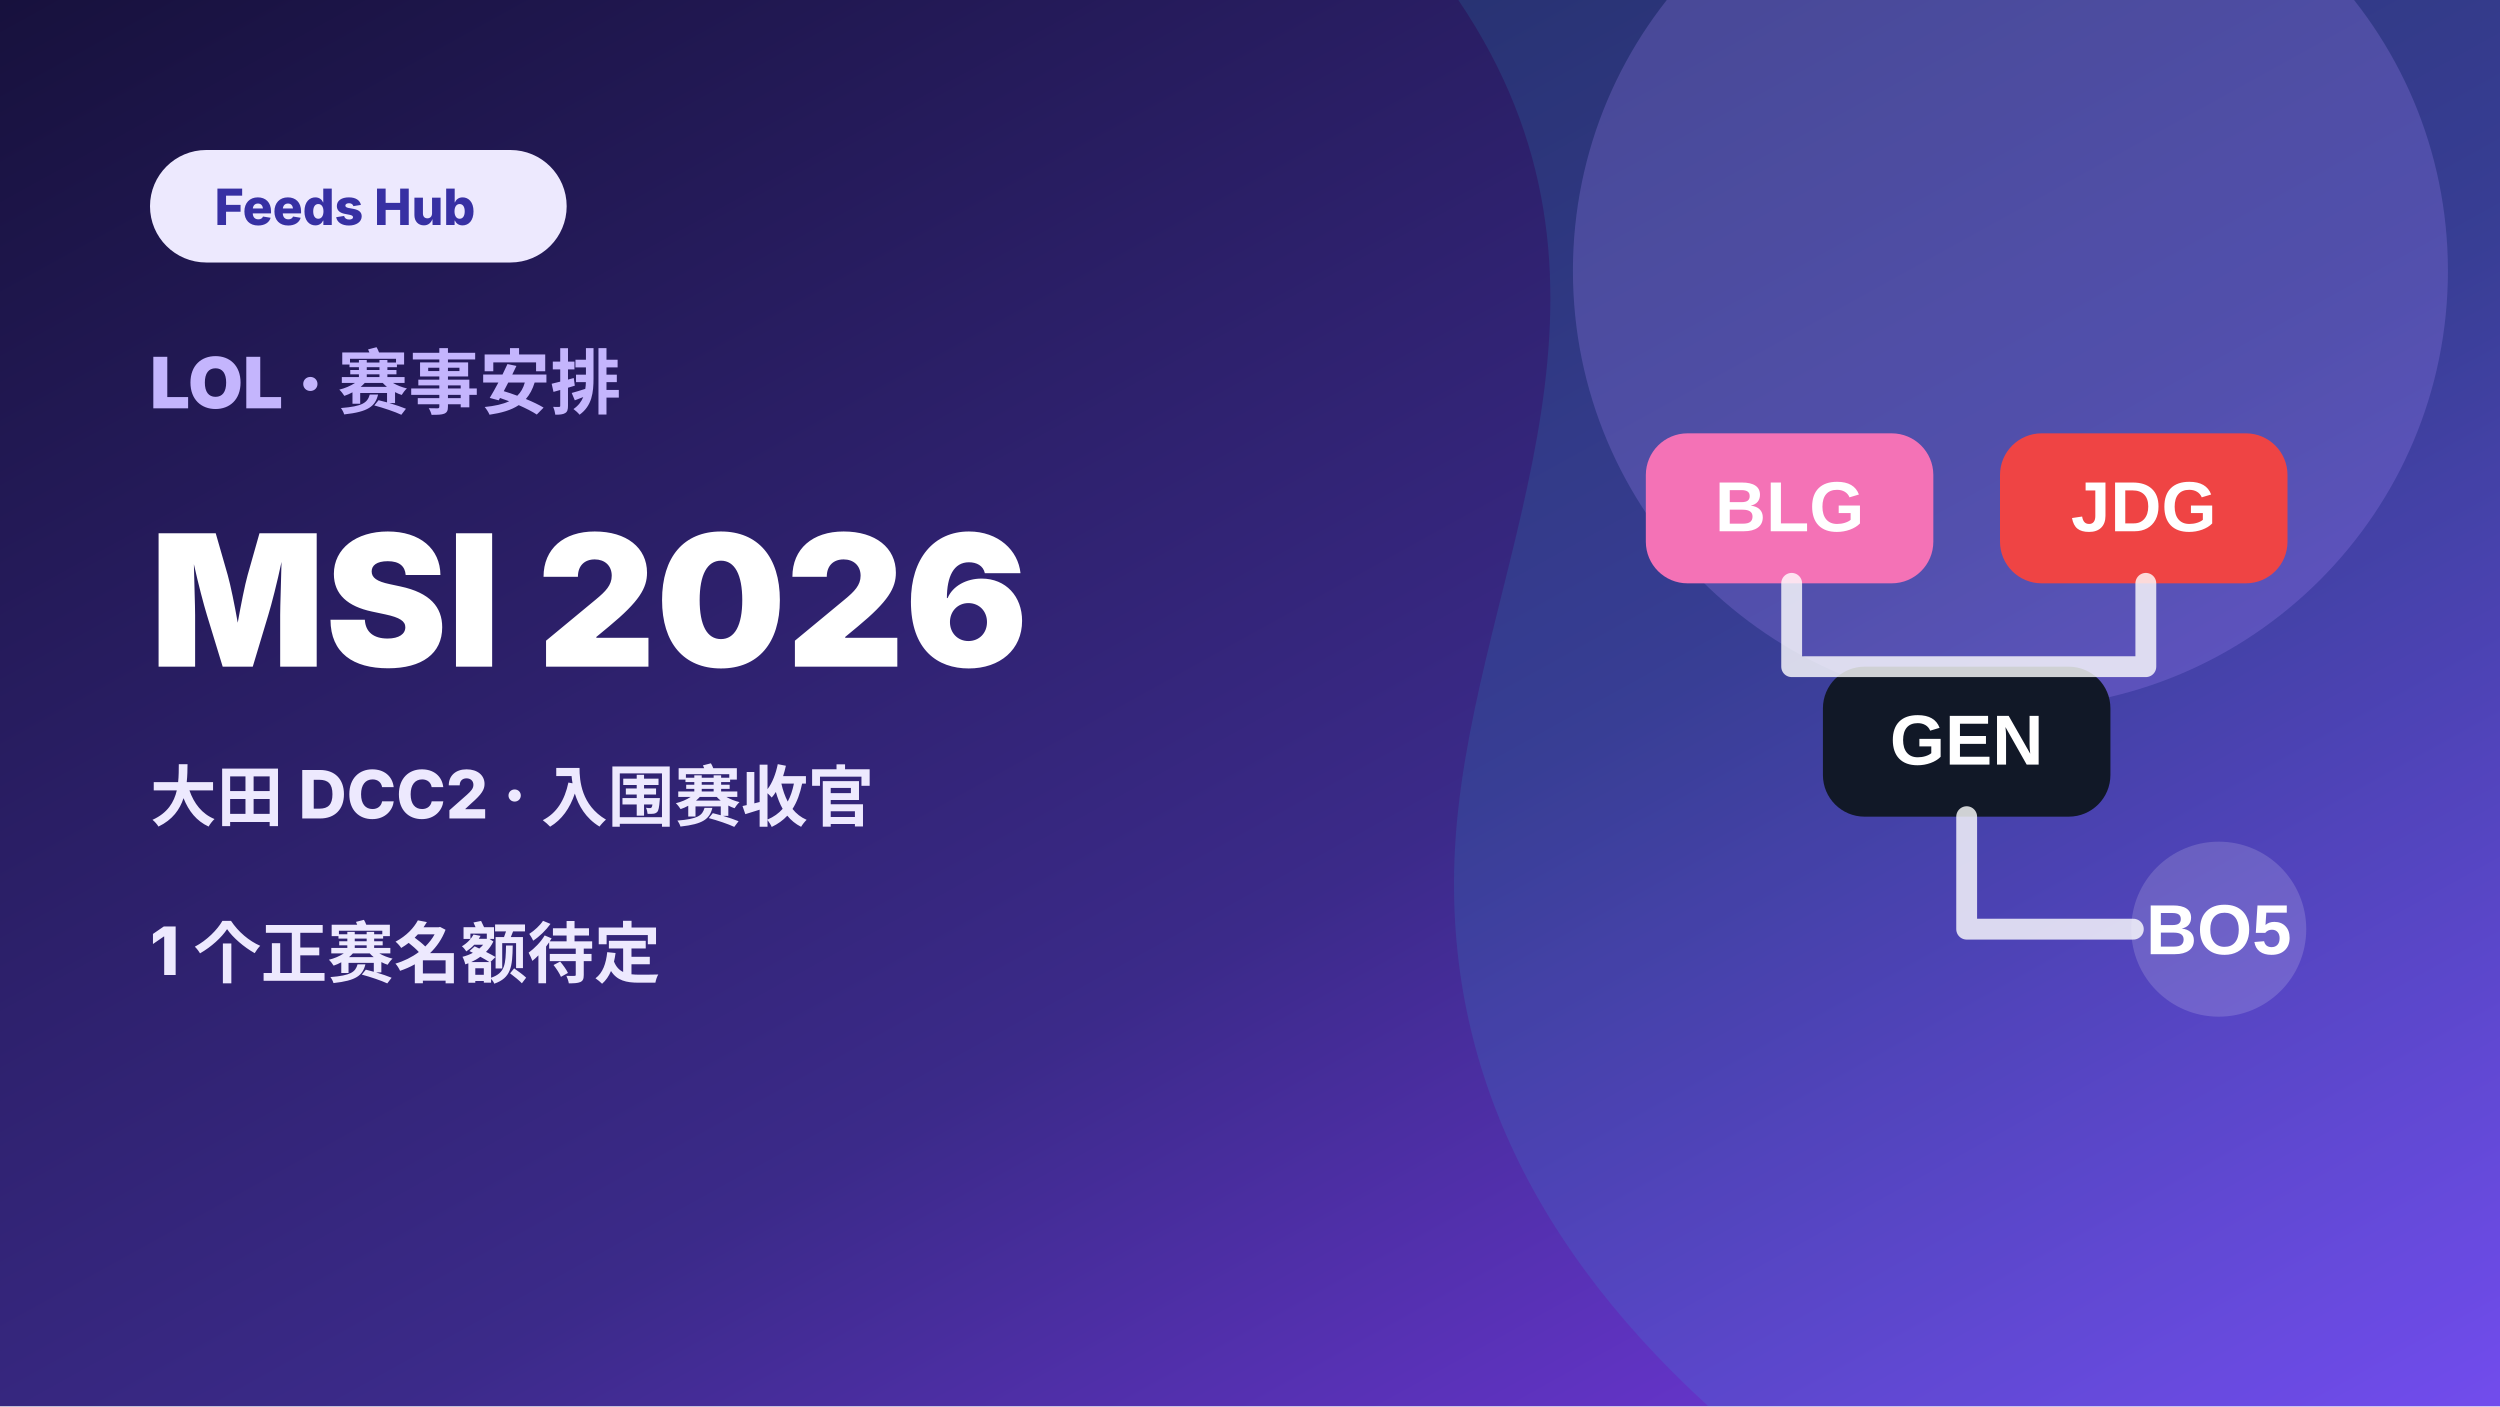
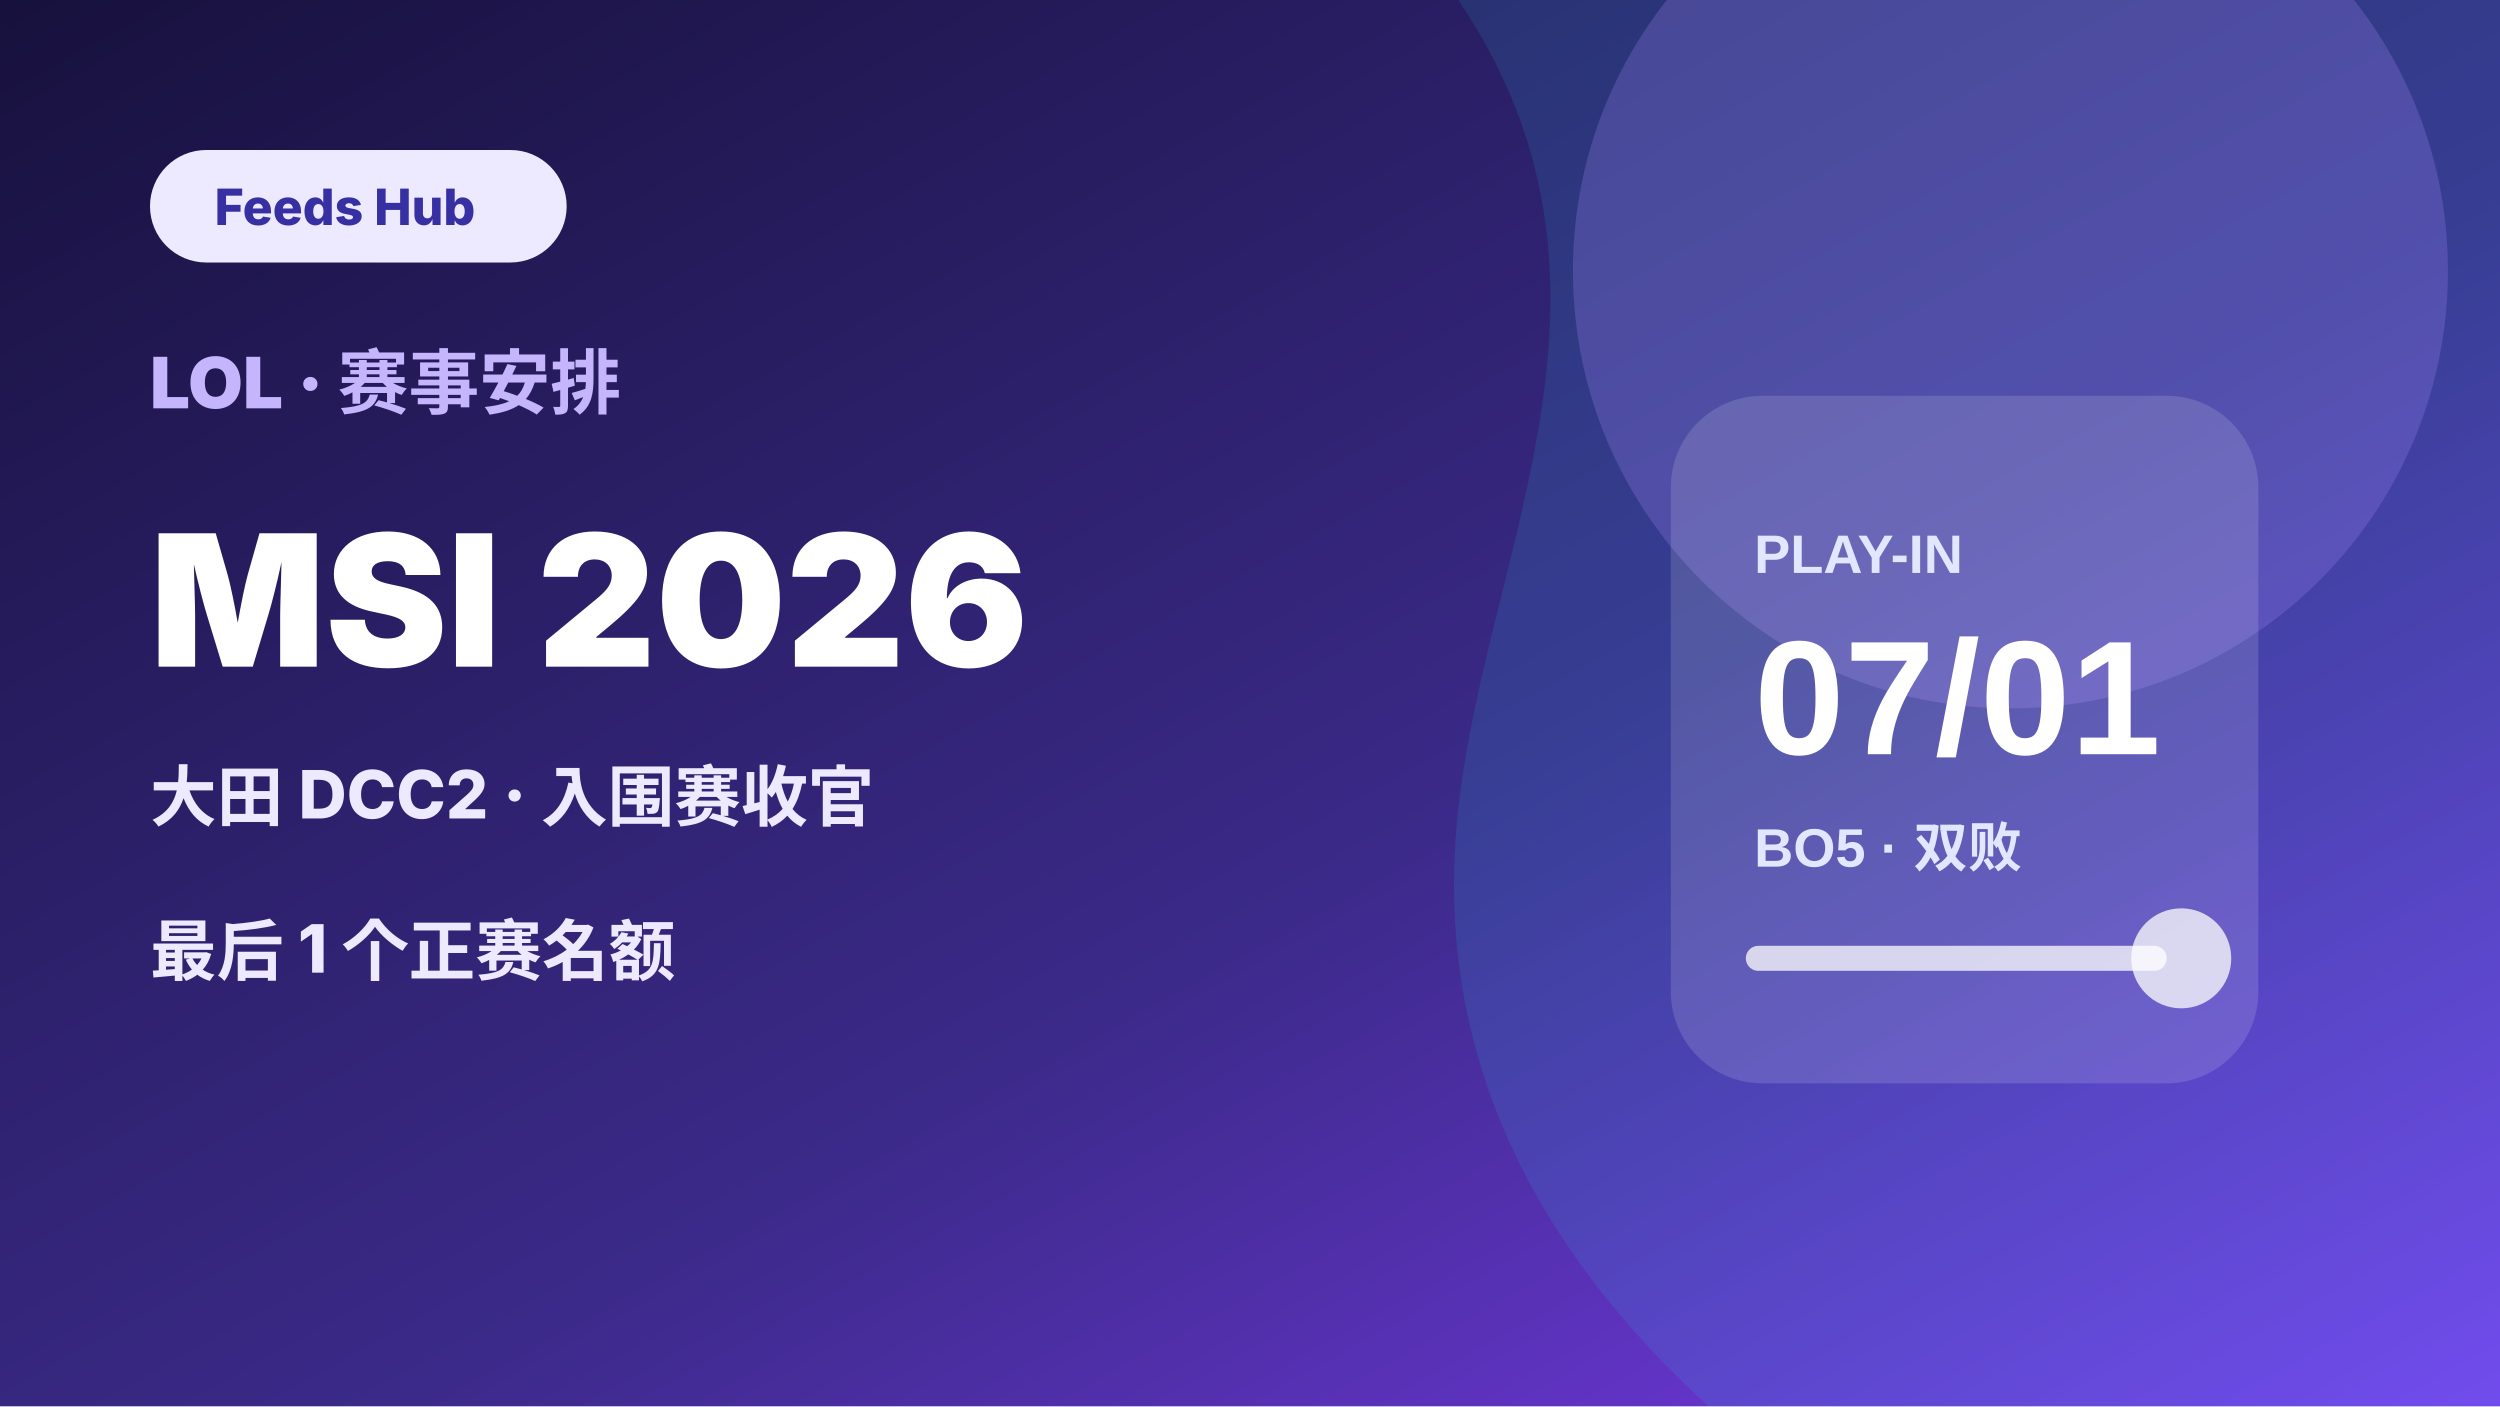
<svg xmlns="http://www.w3.org/2000/svg" width="1200" height="675" viewBox="0 0 1200 675" role="img" aria-label="MSI 2026 赛事安排">
  <defs>
    <linearGradient id="bg" x1="0" y1="0" x2="1" y2="1">
      <stop offset="0%" stop-color="#17113d" />
      <stop offset="58%" stop-color="#3b2a89" />
      <stop offset="100%" stop-color="#7c3aed" />
    </linearGradient>
-     <style>.k{font:900 34px -apple-system,BlinkMacSystemFont,'Segoe UI','PingFang SC',sans-serif;fill:#c4b5fd}.t{font:950 88px -apple-system,BlinkMacSystemFont,'Segoe UI','PingFang SC',sans-serif;fill:#fff}.s{font:800 32px -apple-system,BlinkMacSystemFont,'Segoe UI','PingFang SC',sans-serif;fill:#ede9fe}.m{font:800 24px -apple-system,BlinkMacSystemFont,'Segoe UI','PingFang SC',sans-serif;fill:#3730a3}.team{font:900 34px Arial,sans-serif;fill:#fff}</style>
+     <style>.k{font:900 34px -apple-system,BlinkMacSystemFont,'Segoe UI','PingFang SC',sans-serif;fill:#c4b5fd}.t{font:950 88px -apple-system,BlinkMacSystemFont,'Segoe UI','PingFang SC',sans-serif;fill:#fff}.s{font:800 32px -apple-system,BlinkMacSystemFont,'Segoe UI','PingFang SC',sans-serif;fill:#ede9fe}.m{font:800 24px -apple-system,BlinkMacSystemFont,'Segoe UI','PingFang SC',sans-serif;fill:#3730a3}.num{font:950 78px Arial,sans-serif;fill:#fff}.small{font:800 26px Arial,sans-serif;fill:#e0e7ff}</style>
  </defs>
  <rect width="1200" height="675" fill="url(#bg)" />
  <path d="M700 0h500v675H820c-92-84-132-180-120-287 14-126 92-252 0-388Z" fill="#22d3ee" opacity=".12" />
  <circle cx="965" cy="130" r="210" fill="#a78bfa" opacity=".24" />
  <rect x="72" y="72" width="200" height="54" rx="27" fill="#ede9fe" />
  <text x="103" y="108" class="m">Feeds Hub</text>
  <text x="72" y="196" class="k">LOL · 赛事安排</text>
  <text x="72" y="320" class="t">MSI 2026</text>
  <text x="72" y="394" class="s">大田 DCC2 · 入围赛收官</text>
-   <text x="72" y="468" class="s">1 个正赛名额待定</text>
-   <g transform="translate(790 208)">
-     <rect x="0" y="0" width="138" height="72" rx="20" fill="#f472b6" />
-     <text x="69" y="47" text-anchor="middle" class="team">BLG</text>
-     <rect x="170" y="0" width="138" height="72" rx="20" fill="#ef4444" />
-     <text x="239" y="47" text-anchor="middle" class="team">JDG</text>
-     <rect x="85" y="112" width="138" height="72" rx="20" fill="#111827" />
-     <text x="154" y="159" text-anchor="middle" class="team">GEN</text>
-     <path d="M70 72v40M240 72v40M154 184v54M70 112h170M154 238h80" stroke="#fff" stroke-width="10" stroke-linecap="round" opacity=".8" />
-     <circle cx="275" cy="238" r="42" fill="#fff" opacity=".16" />
-     <text x="275" y="250" text-anchor="middle" font-size="34" font-family="Arial" font-weight="900" fill="#fff">BO5</text>
+   <text x="72" y="468" class="s">最后 1 个正赛名额</text>
+   <g transform="translate(802 190)">
+     <rect x="0" y="0" width="282" height="330" rx="44" fill="#ffffff" opacity=".14" />
+     <text x="40" y="85" class="small">PLAY-IN</text>
+     <text x="40" y="172" class="num">07/01</text>
+     <text x="40" y="226" class="small">BO5 · 双败</text>
+     <path d="M42 270h190" stroke="#fff" stroke-width="12" stroke-linecap="round" opacity=".75" />
+     <circle cx="245" cy="270" r="24" fill="#fff" opacity=".75" />
  </g>
</svg>
